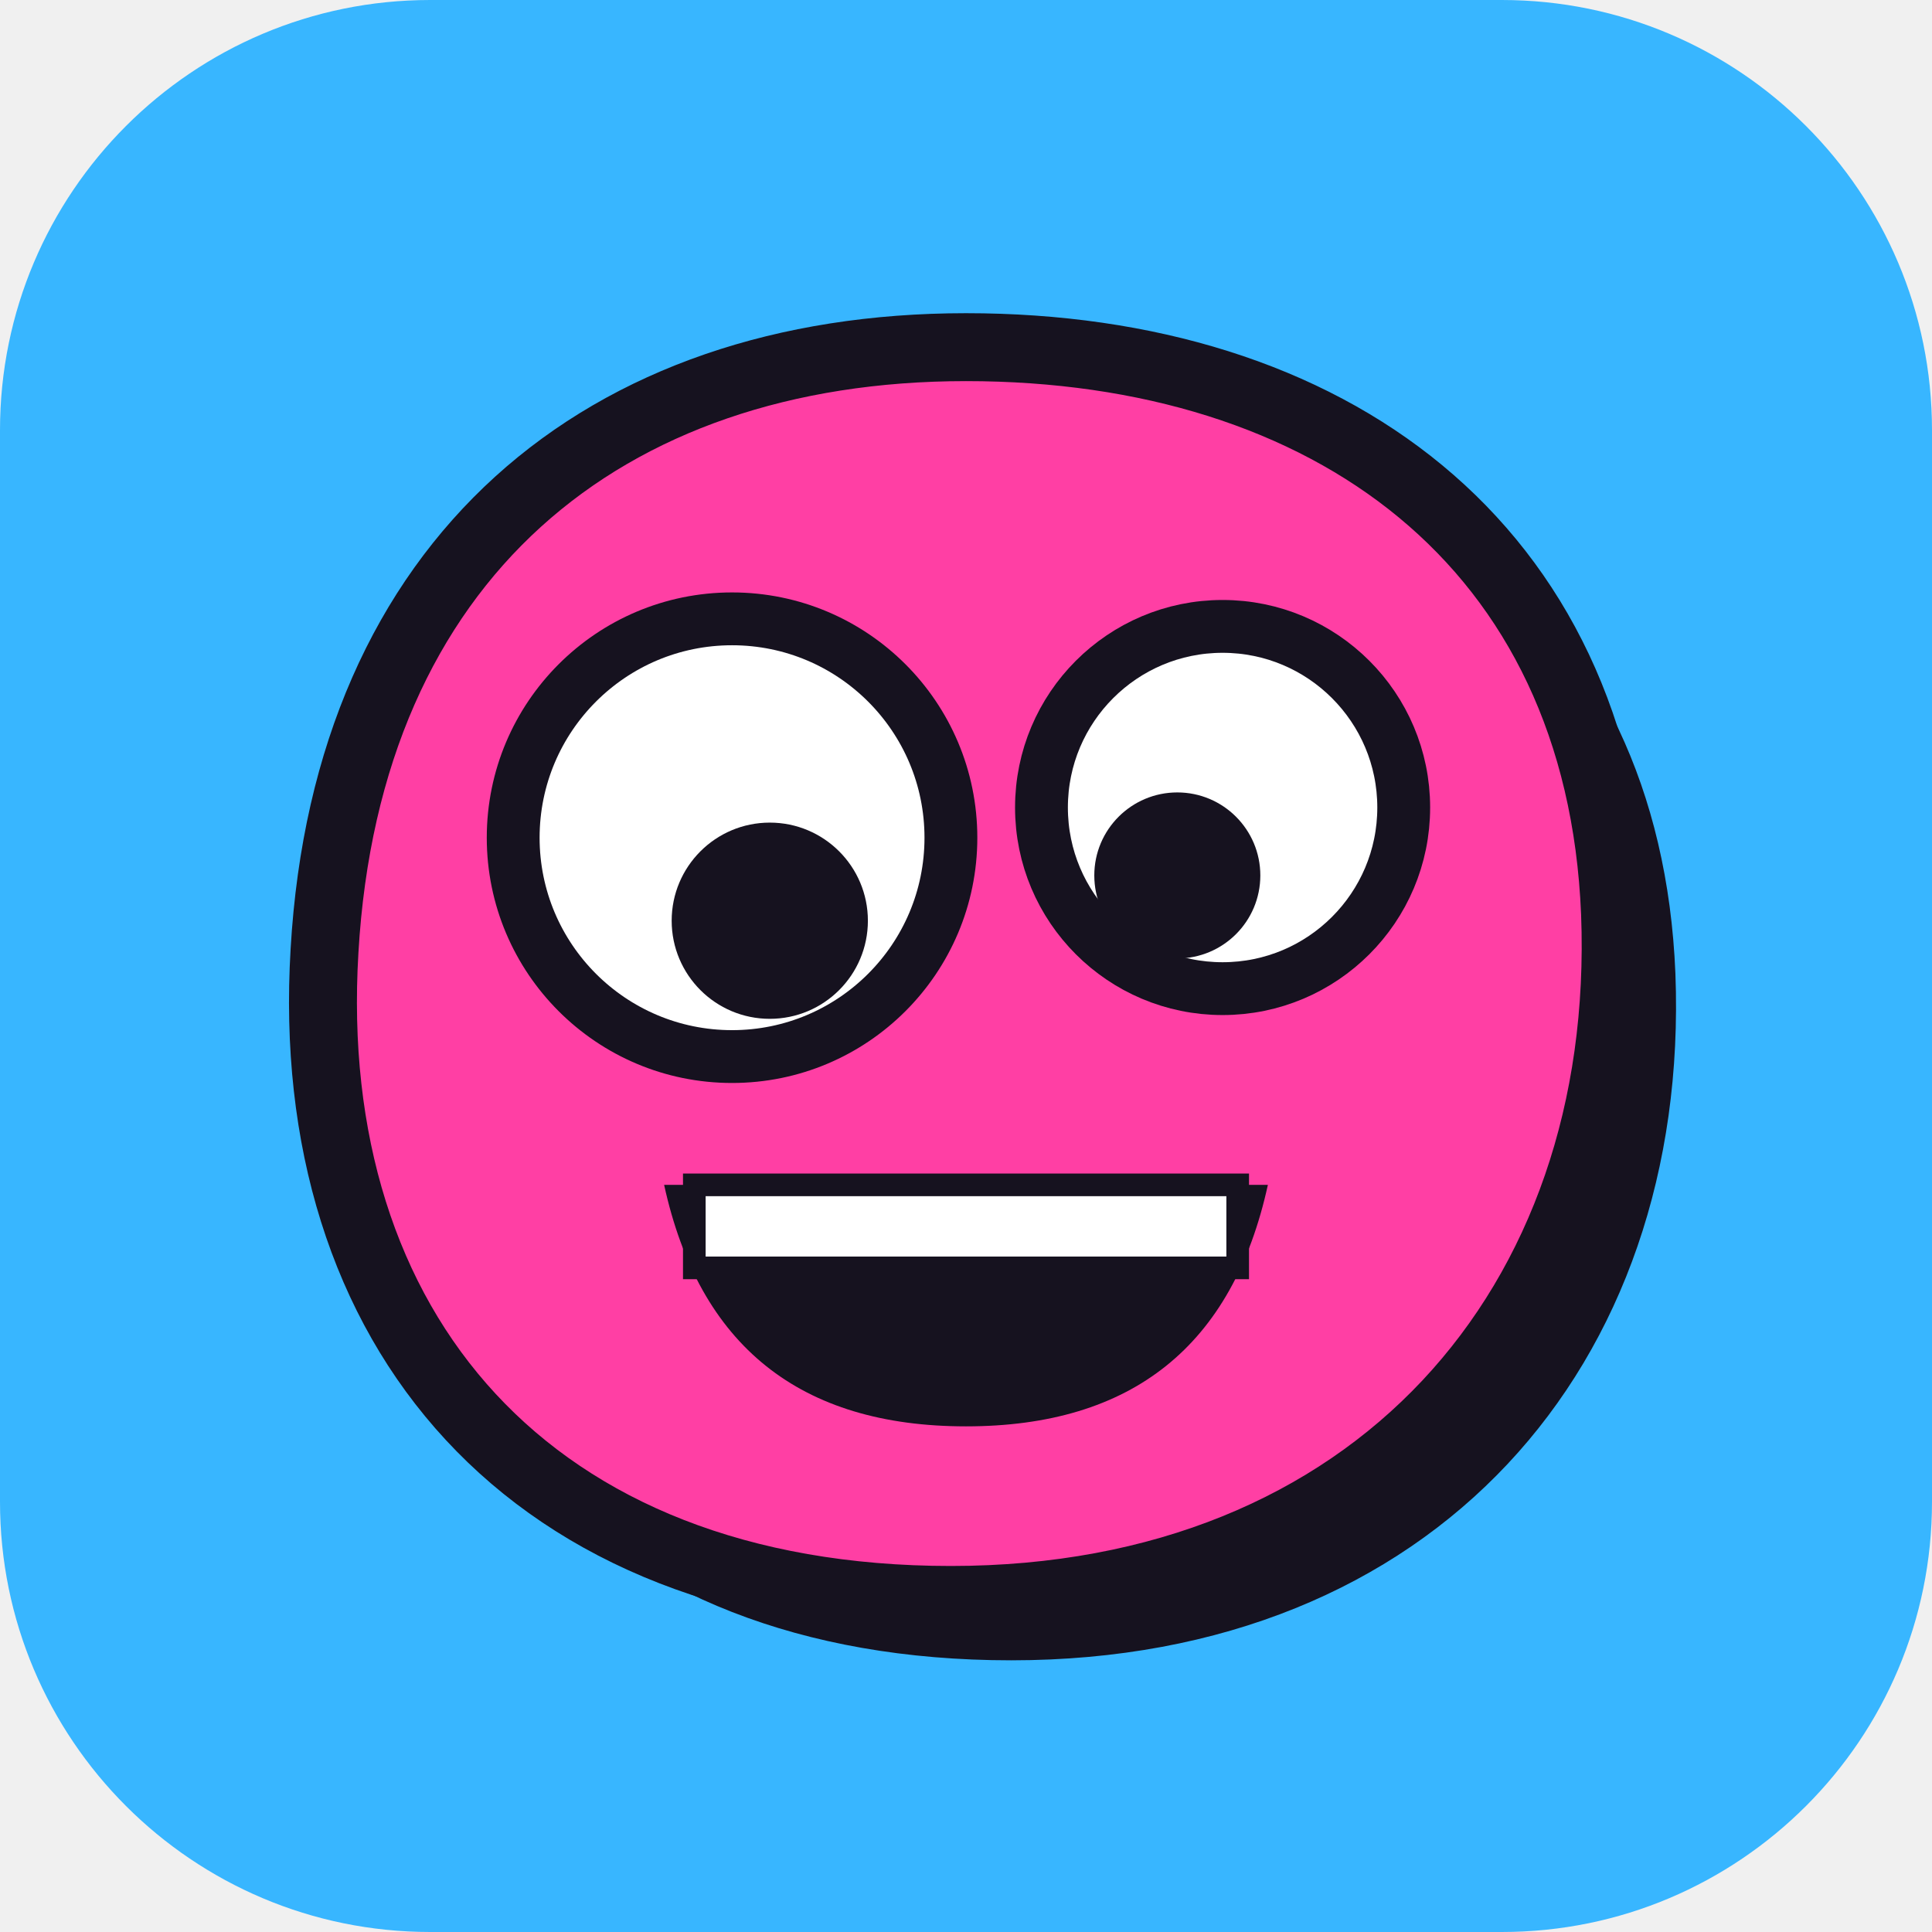
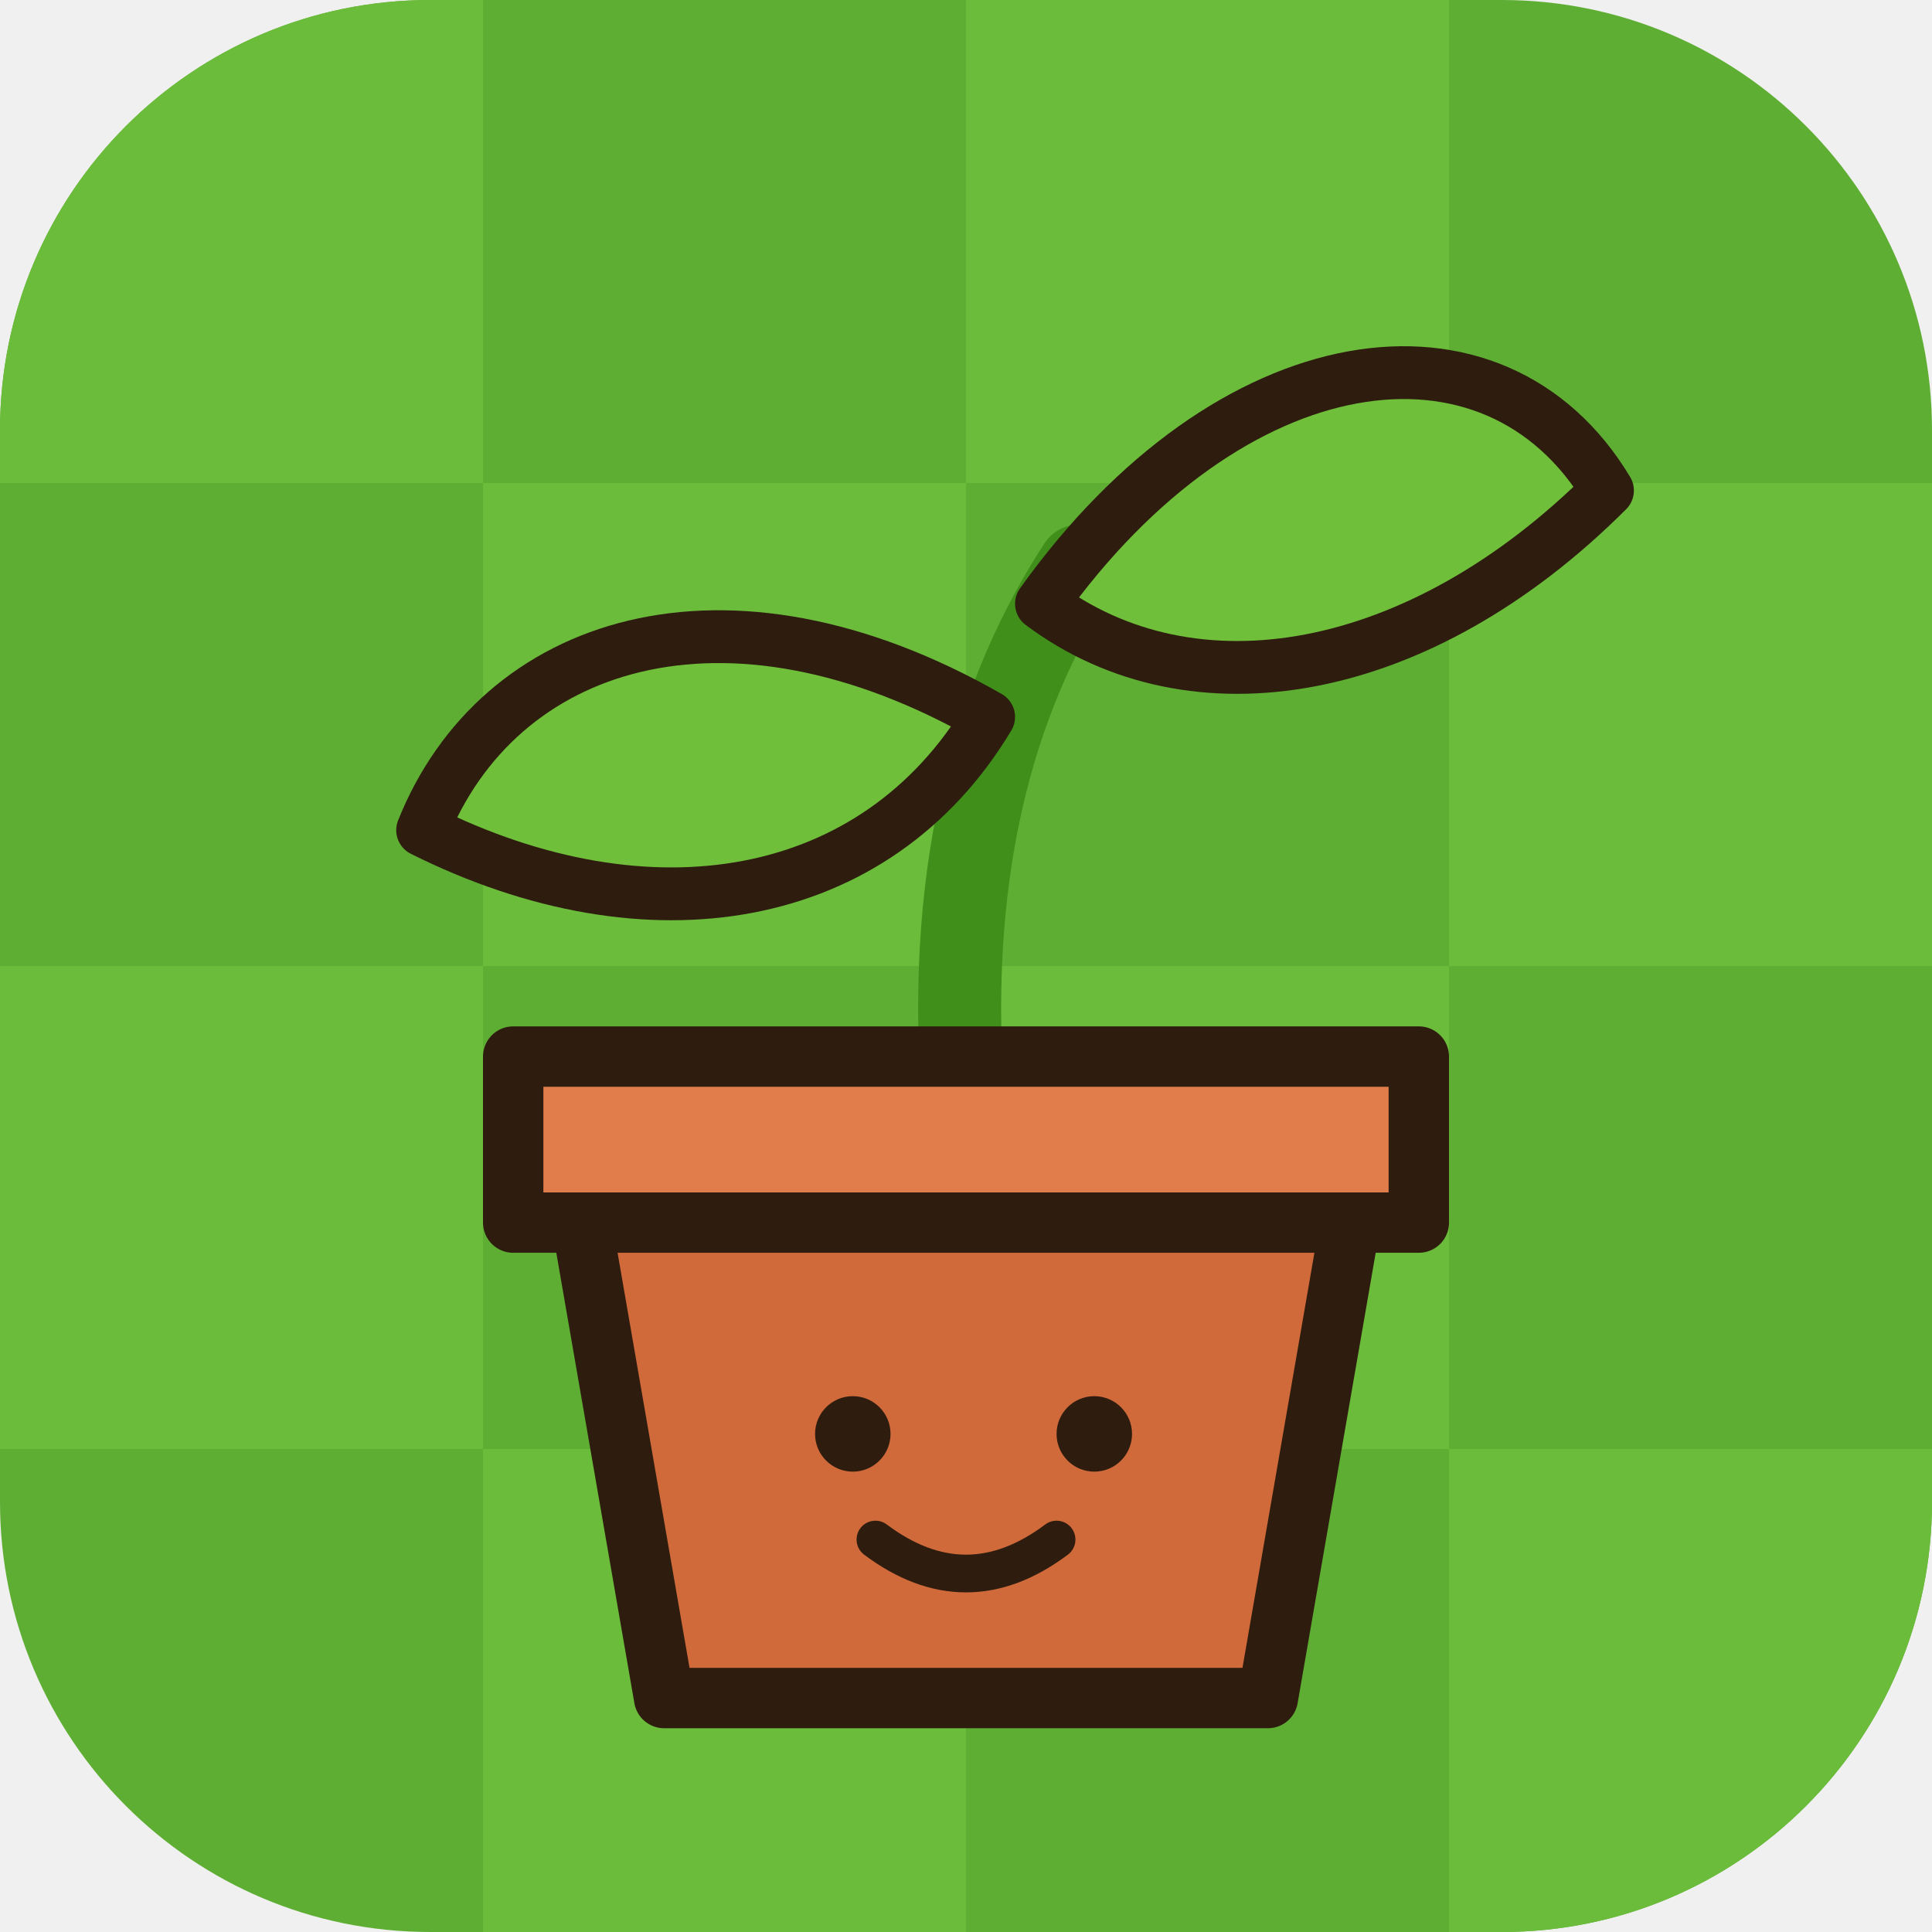
<svg xmlns="http://www.w3.org/2000/svg" viewBox="0 0 512 512" width="512" height="512" role="img" aria-label="a game">
-   <rect width="512" height="512" rx="114" fill="#38b6ff" />
-   <path d="M256 92c96 0 168 52 172 150 4 104-64 182-176 182S80 352 86 252c6-104 74-160 170-160z" fill="#16121f" transform="translate(16 16)" />
-   <path d="M256 92c96 0 168 52 172 150 4 104-64 182-176 182S80 352 86 252c6-104 74-160 170-160z" fill="#ff3fa4" stroke="#16121f" stroke-width="18" stroke-linejoin="round" />
-   <circle cx="194" cy="222" r="58" fill="#fff" stroke="#16121f" stroke-width="14" />
-   <circle cx="324" cy="214" r="48" fill="#fff" stroke="#16121f" stroke-width="14" />
-   <circle cx="204" cy="244" r="26" fill="#16121f" />
-   <circle cx="312" cy="232" r="22" fill="#16121f" />
-   <path d="M176 314h160q-14 64-80 64t-80-64z" fill="#16121f" />
-   <path d="M184 314h144v22H184z" fill="#fff" stroke="#16121f" stroke-width="6" />
+   <clipPath id="tile">
+     <rect width="512" height="512" rx="114" />
+   </clipPath>
+   <rect width="512" height="512" rx="114" fill="#5fae34" />
+   <path d="M0 0h128v128H0zM256 0h128v128H256zM128 128h128v128H128zM384 128h128v128H384zM0 256h128v128H0zM256 256h128v128H256zM128 384h128v128H128zM384 384h128v128H384z" fill="#6cbc3c" clip-path="url(#tile)" />
+   <path d="M256 300c-6-60 4-110 30-150" fill="none" stroke="#3f8f1a" stroke-width="22" stroke-linecap="round" />
+   <path d="M262 190c-70-40-130-20-150 30 60 30 120 20 150-30z" fill="#6fbf3a" stroke="#2e1d0f" stroke-width="14" stroke-linejoin="round" />
+   <path d="M276 160c50-70 120-80 150-30-50 50-110 60-150 30z" fill="#6fbf3a" stroke="#2e1d0f" stroke-width="14" stroke-linejoin="round" />
+   <path d="M150 300h212l-26 150H176z" fill="#d06a3a" stroke="#2e1d0f" stroke-width="16" stroke-linejoin="round" />
+   <path d="M136 280h240v44H136z" fill="#e07d4a" stroke="#2e1d0f" stroke-width="16" stroke-linejoin="round" />
+   <circle cx="226" cy="380" r="10" fill="#2e1d0f" />
+   <circle cx="290" cy="380" r="10" fill="#2e1d0f" />
+   <path d="M232 408q24 18 48 0" fill="none" stroke="#2e1d0f" stroke-width="10" stroke-linecap="round" />
</svg>
